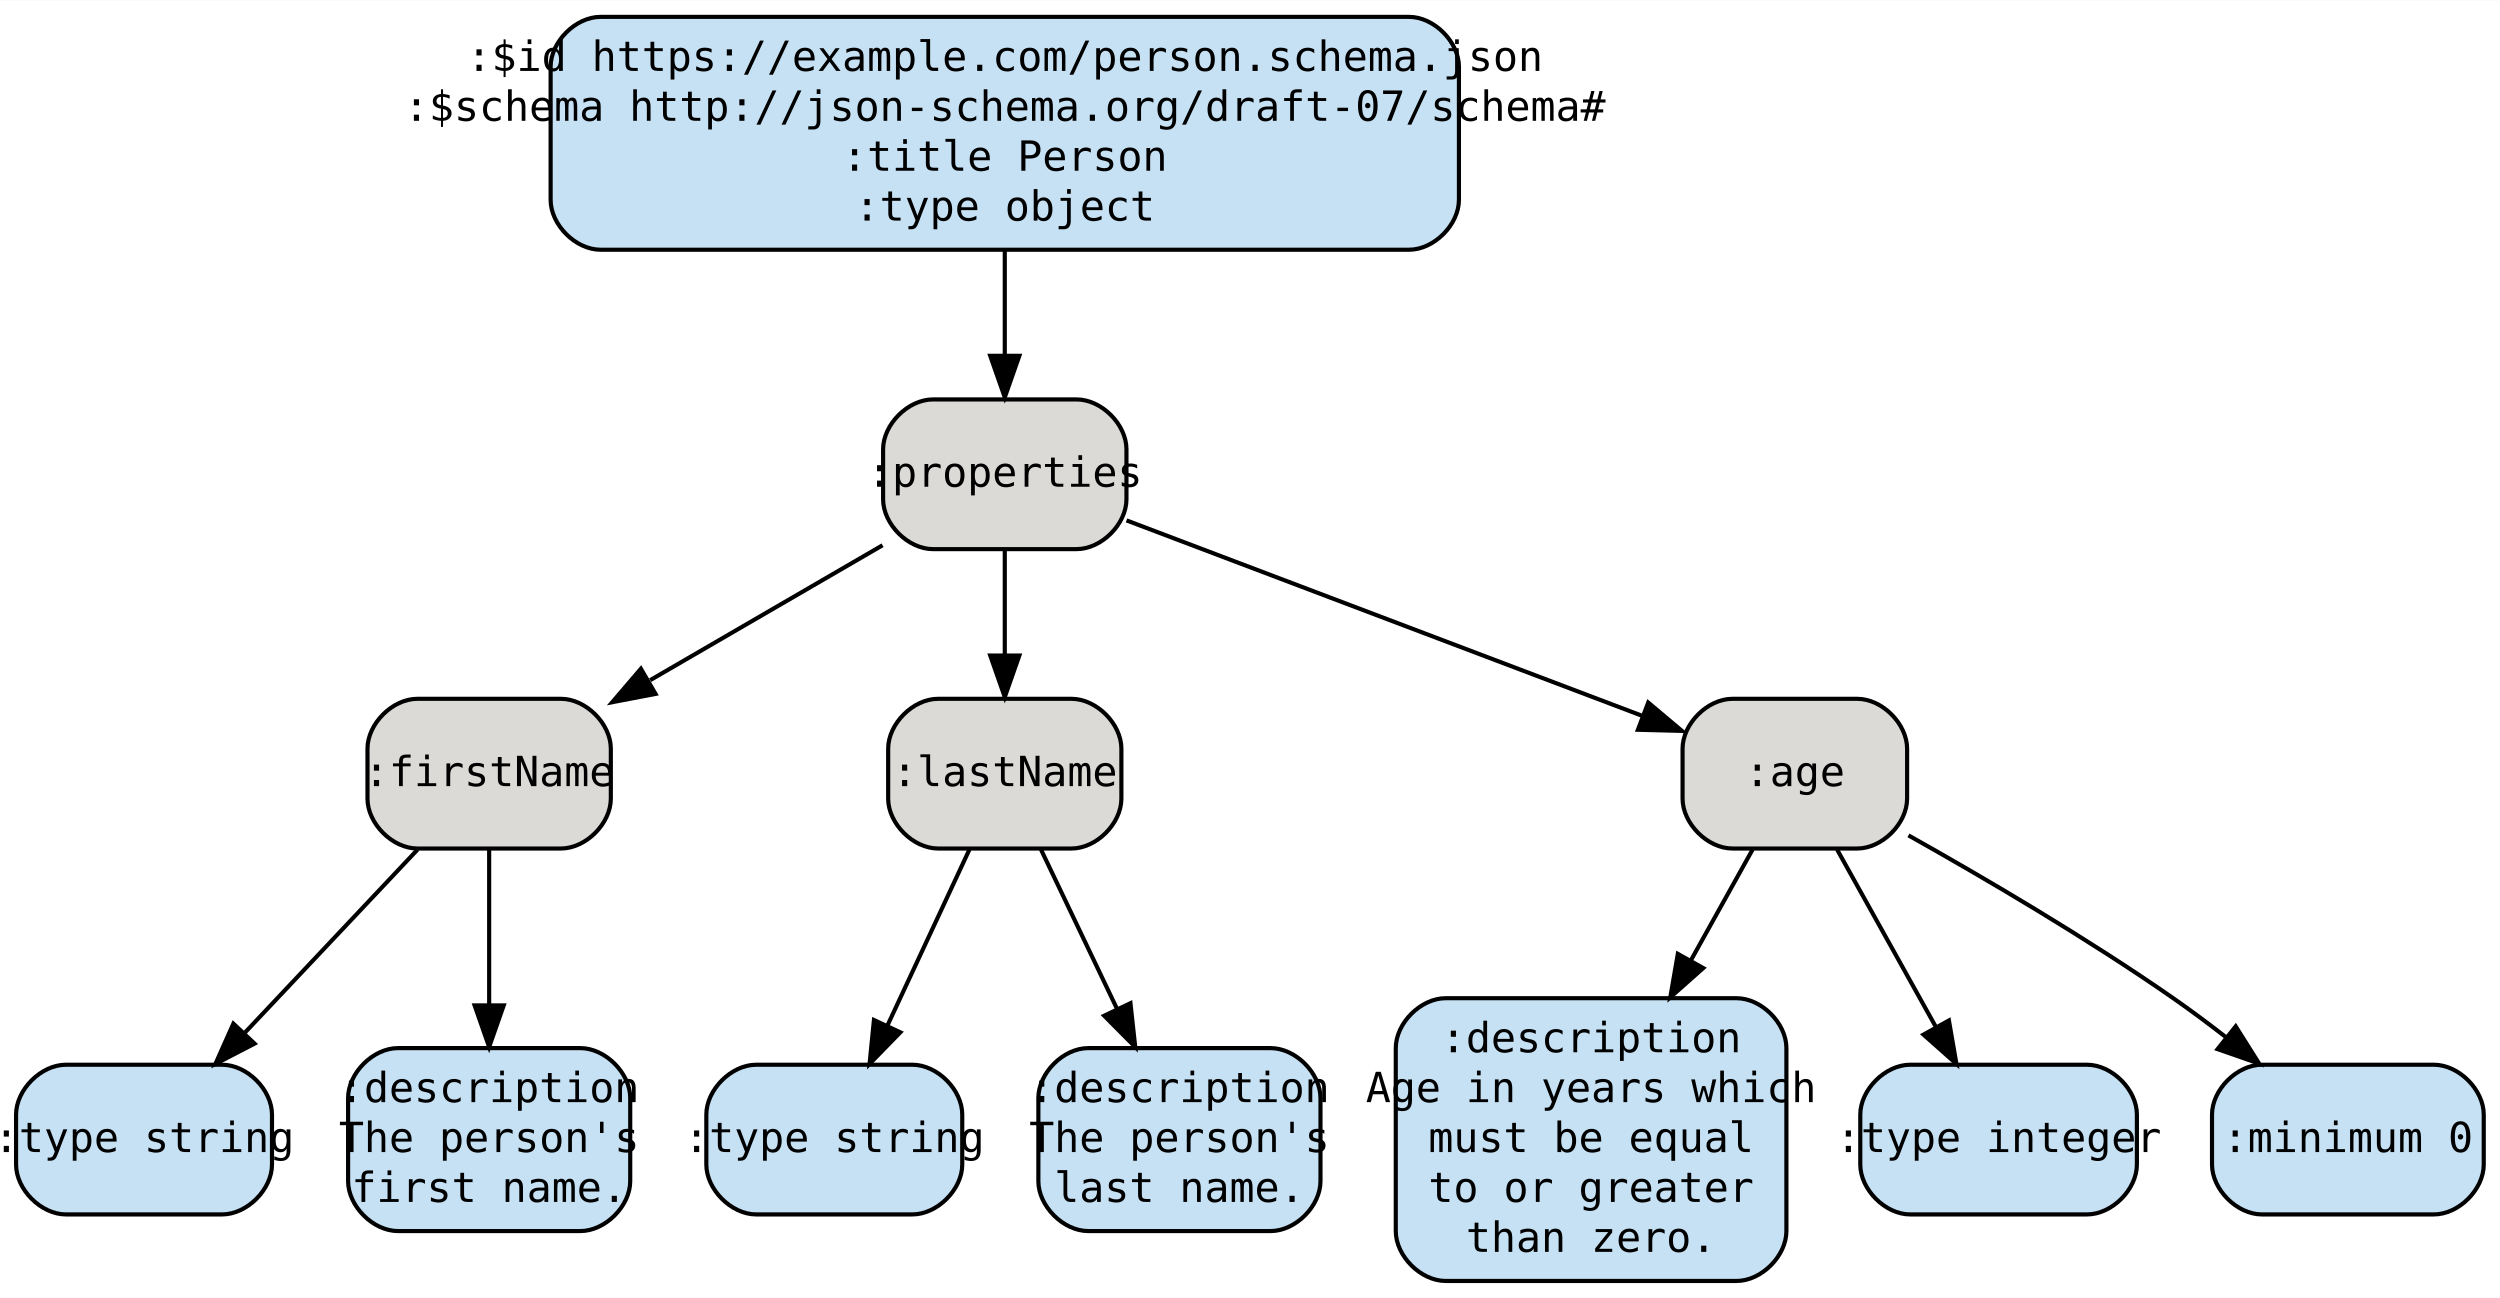
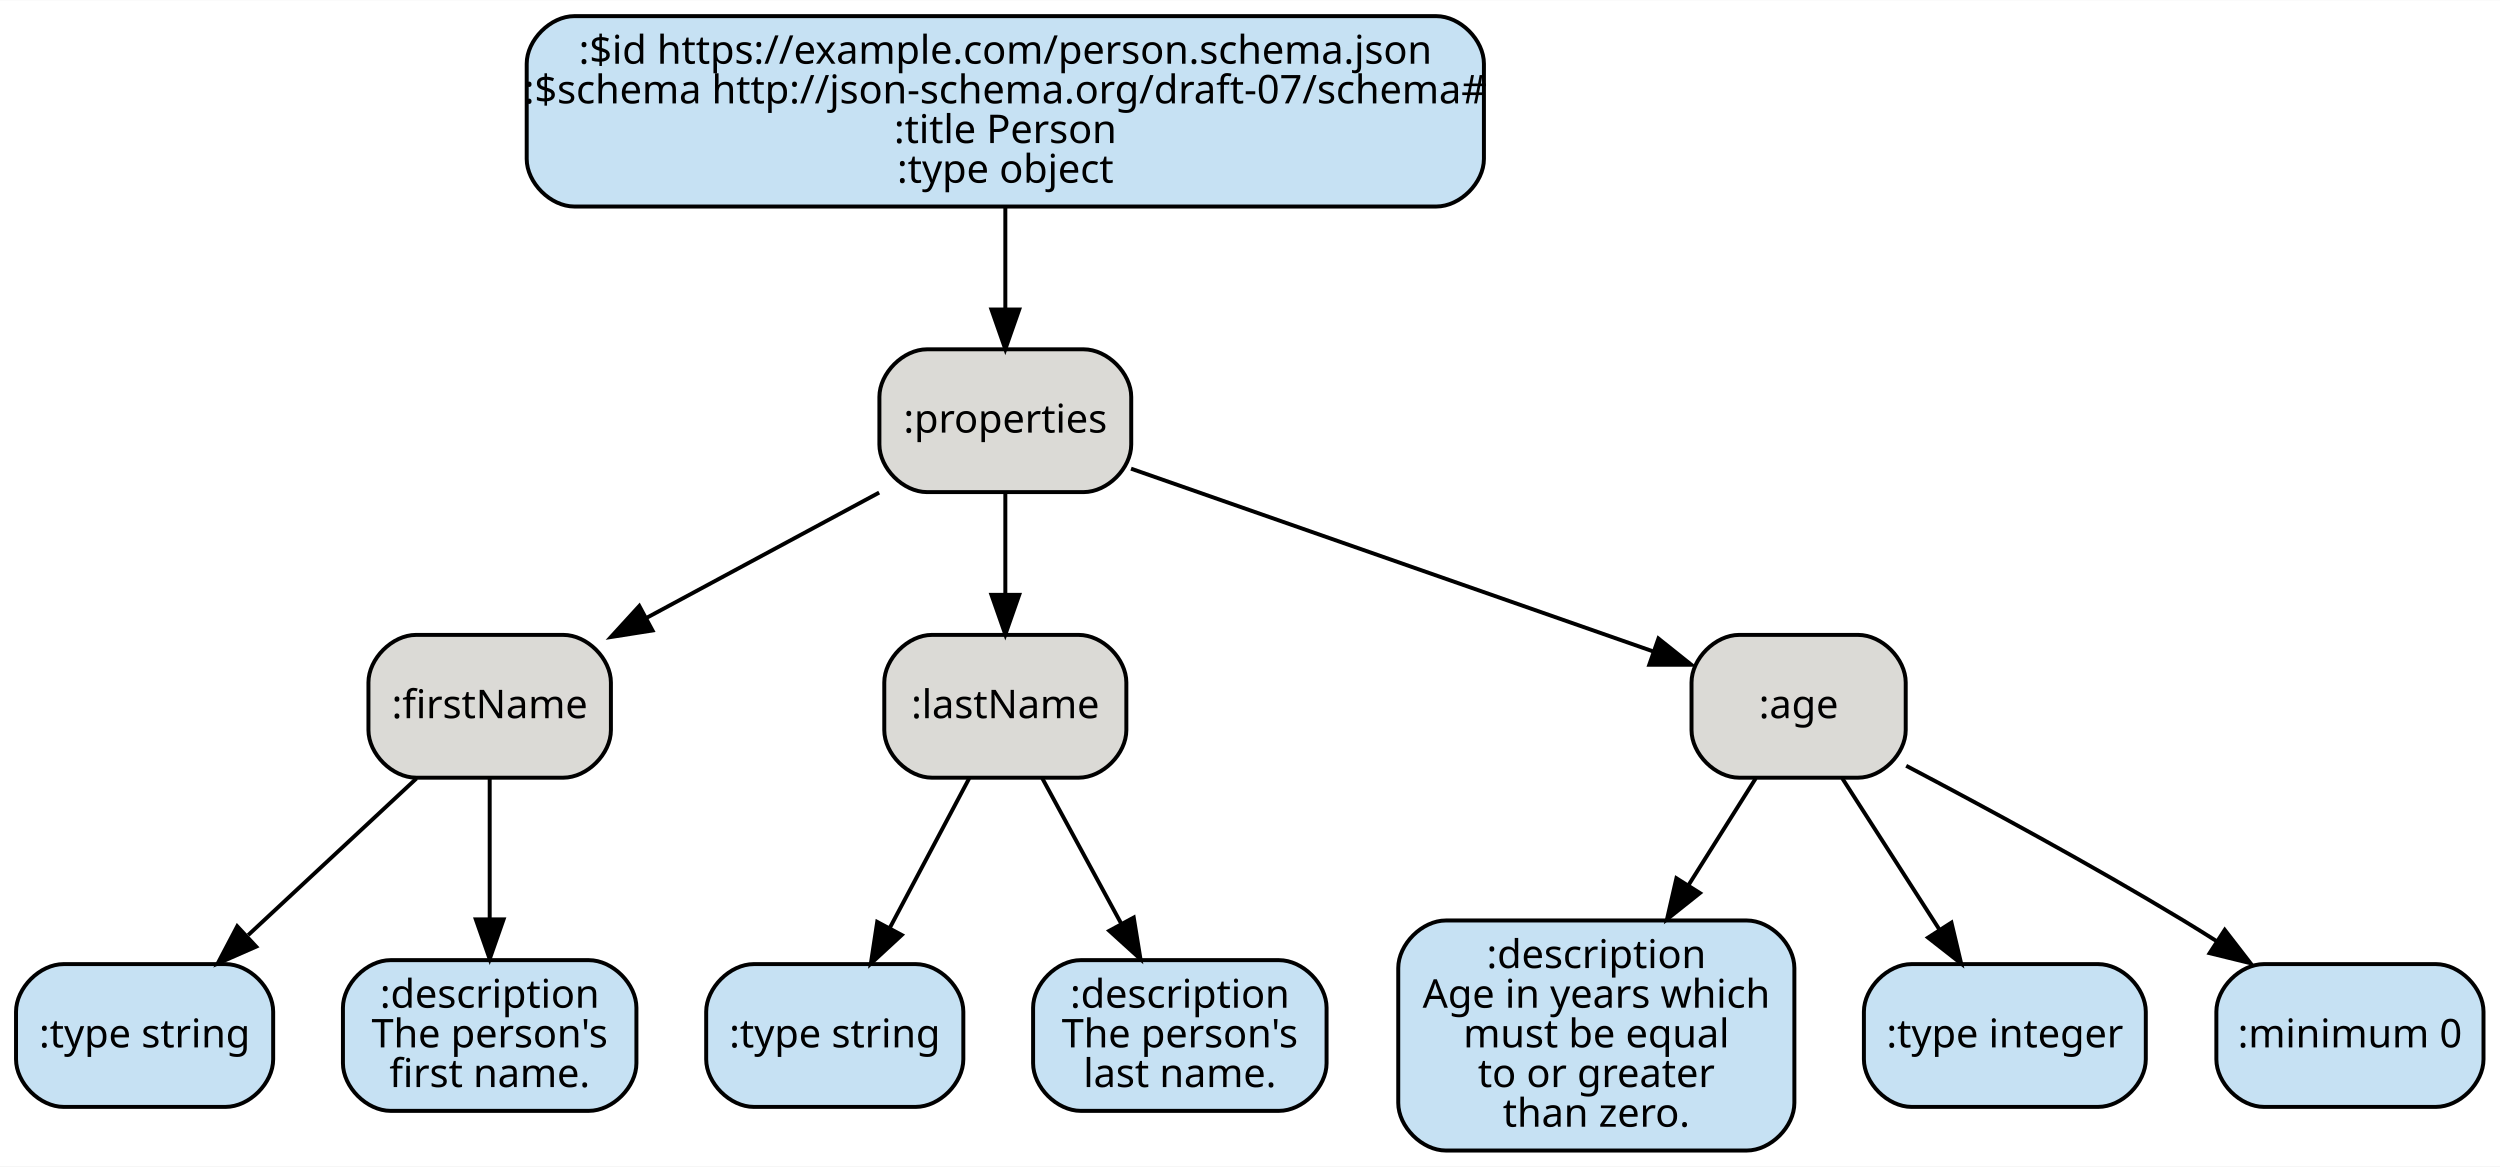
- <svg xmlns="http://www.w3.org/2000/svg" width="601pt" height="312pt" viewBox="0.00 0.00 601.22 312.00">
-   <g id="graph0" class="graph" transform="scale(1 1) rotate(0) translate(4 308)">
-     <polygon fill="#ffffff" stroke="transparent" points="-4,4 -4,-308 597.223,-308 597.223,4 -4,4" />
+ <svg xmlns="http://www.w3.org/2000/svg" width="630pt" height="294pt" viewBox="0.00 0.00 630.29 294.00">
+   <g id="graph0" class="graph" transform="scale(1 1) rotate(0) translate(4 290)">
+     <polygon fill="white" stroke="transparent" points="-4,4 -4,-290 626.29,-290 626.29,4 -4,4" />
    <g id="node1" class="node">
-       <path fill="#c6e1f3" stroke="#000000" d="M334.855,-304C334.855,-304 140.418,-304 140.418,-304 134.418,-304 128.418,-298 128.418,-292 128.418,-292 128.418,-260 128.418,-260 128.418,-254 134.418,-248 140.418,-248 140.418,-248 334.855,-248 334.855,-248 340.855,-248 346.855,-254 346.855,-260 346.855,-260 346.855,-292 346.855,-292 346.855,-298 340.855,-304 334.855,-304" />
-       <text text-anchor="middle" x="237.637" y="-291" font-family="Monospace" font-size="10.00" fill="#000000">:$id https://example.com/person.schema.json</text>
-       <text text-anchor="middle" x="237.637" y="-279" font-family="Monospace" font-size="10.00" fill="#000000">:$schema http://json-schema.org/draft-07/schema#</text>
-       <text text-anchor="middle" x="237.637" y="-267" font-family="Monospace" font-size="10.00" fill="#000000">:title Person</text>
-       <text text-anchor="middle" x="237.637" y="-255" font-family="Monospace" font-size="10.00" fill="#000000">:type object</text>
+       <path fill="#c6e1f3" stroke="black" d="M358.12,-286C358.12,-286 140.79,-286 140.79,-286 134.79,-286 128.79,-280 128.79,-274 128.79,-274 128.79,-250 128.79,-250 128.79,-244 134.79,-238 140.79,-238 140.79,-238 358.12,-238 358.12,-238 364.12,-238 370.12,-244 370.12,-250 370.12,-250 370.12,-274 370.12,-274 370.12,-280 364.12,-286 358.12,-286" />
+       <text text-anchor="middle" x="249.46" y="-274" font-family="sans-serif" font-size="10.00">:$id https://example.com/person.schema.json</text>
+       <text text-anchor="middle" x="249.46" y="-264" font-family="sans-serif" font-size="10.00">:$schema http://json-schema.org/draft-07/schema#</text>
+       <text text-anchor="middle" x="249.46" y="-254" font-family="sans-serif" font-size="10.00">:title Person</text>
+       <text text-anchor="middle" x="249.46" y="-244" font-family="sans-serif" font-size="10.00">:type object</text>
    </g>
    <g id="node2" class="node">
-       <path fill="#dbdad6" stroke="#000000" d="M254.899,-212C254.899,-212 220.374,-212 220.374,-212 214.374,-212 208.374,-206 208.374,-200 208.374,-200 208.374,-188 208.374,-188 208.374,-182 214.374,-176 220.374,-176 220.374,-176 254.899,-176 254.899,-176 260.899,-176 266.899,-182 266.899,-188 266.899,-188 266.899,-200 266.899,-200 266.899,-206 260.899,-212 254.899,-212" />
-       <text text-anchor="middle" x="237.637" y="-191" font-family="Monospace" font-size="10.00" fill="#000000">:properties</text>
+       <path fill="#dbdad6" stroke="black" d="M269.2,-202C269.2,-202 229.71,-202 229.71,-202 223.71,-202 217.71,-196 217.71,-190 217.71,-190 217.71,-178 217.71,-178 217.71,-172 223.71,-166 229.71,-166 229.71,-166 269.2,-166 269.2,-166 275.2,-166 281.2,-172 281.2,-178 281.2,-178 281.2,-190 281.2,-190 281.2,-196 275.2,-202 269.2,-202" />
+       <text text-anchor="middle" x="249.46" y="-181" font-family="sans-serif" font-size="10.00">:properties</text>
    </g>
    <g id="edge1" class="edge">
-       <path fill="none" stroke="#000000" d="M237.637,-247.78C237.637,-239.663 237.637,-230.803 237.637,-222.659" />
-       <polygon fill="#000000" stroke="#000000" points="241.137,-222.489 237.637,-212.489 234.137,-222.489 241.137,-222.489" />
+       <path fill="none" stroke="black" d="M249.46,-237.78C249.46,-229.68 249.46,-220.52 249.46,-212.12" />
+       <polygon fill="black" stroke="black" points="252.96,-212.04 249.46,-202.04 245.96,-212.04 252.96,-212.04" />
    </g>
    <g id="node3" class="node">
-       <path fill="#dbdad6" stroke="#000000" d="M130.897,-140C130.897,-140 96.376,-140 96.376,-140 90.376,-140 84.376,-134 84.376,-128 84.376,-128 84.376,-116 84.376,-116 84.376,-110 90.376,-104 96.376,-104 96.376,-104 130.897,-104 130.897,-104 136.897,-104 142.897,-110 142.897,-116 142.897,-116 142.897,-128 142.897,-128 142.897,-134 136.897,-140 130.897,-140" />
-       <text text-anchor="middle" x="113.636" y="-119" font-family="Monospace" font-size="10.00" fill="#000000">:firstName</text>
+       <path fill="#dbdad6" stroke="black" d="M138.02,-130C138.02,-130 100.89,-130 100.89,-130 94.89,-130 88.89,-124 88.89,-118 88.89,-118 88.89,-106 88.89,-106 88.89,-100 94.89,-94 100.89,-94 100.89,-94 138.02,-94 138.02,-94 144.02,-94 150.02,-100 150.02,-106 150.02,-106 150.02,-118 150.02,-118 150.02,-124 144.02,-130 138.02,-130" />
+       <text text-anchor="middle" x="119.46" y="-109" font-family="sans-serif" font-size="10.00">:firstName</text>
    </g>
    <g id="edge2" class="edge">
-       <path fill="none" stroke="#000000" d="M208.25,-176.937C191.54,-167.234 170.41,-154.965 152.36,-144.485" />
-       <polygon fill="#000000" stroke="#000000" points="153.647,-141.185 143.242,-139.19 150.132,-147.238 153.647,-141.185" />
+       <path fill="none" stroke="black" d="M217.65,-165.88C199.95,-156.35 177.76,-144.4 158.96,-134.27" />
+       <polygon fill="black" stroke="black" points="160.5,-131.12 150.03,-129.47 157.18,-137.29 160.5,-131.12" />
    </g>
    <g id="node6" class="node">
-       <path fill="#dbdad6" stroke="#000000" d="M253.679,-140C253.679,-140 221.594,-140 221.594,-140 215.594,-140 209.594,-134 209.594,-128 209.594,-128 209.594,-116 209.594,-116 209.594,-110 215.594,-104 221.594,-104 221.594,-104 253.679,-104 253.679,-104 259.679,-104 265.679,-110 265.679,-116 265.679,-116 265.679,-128 265.679,-128 265.679,-134 259.679,-140 253.679,-140" />
-       <text text-anchor="middle" x="237.637" y="-119" font-family="Monospace" font-size="10.00" fill="#000000">:lastName</text>
+       <path fill="#dbdad6" stroke="black" d="M267.97,-130C267.97,-130 230.94,-130 230.94,-130 224.94,-130 218.94,-124 218.94,-118 218.94,-118 218.94,-106 218.94,-106 218.94,-100 224.94,-94 230.94,-94 230.94,-94 267.97,-94 267.97,-94 273.97,-94 279.97,-100 279.97,-106 279.97,-106 279.97,-118 279.97,-118 279.97,-124 273.97,-130 267.97,-130" />
+       <text text-anchor="middle" x="249.46" y="-109" font-family="sans-serif" font-size="10.00">:lastName</text>
    </g>
    <g id="edge3" class="edge">
-       <path fill="none" stroke="#000000" d="M237.637,-175.831C237.637,-168.131 237.637,-158.974 237.637,-150.417" />
-       <polygon fill="#000000" stroke="#000000" points="241.137,-150.413 237.637,-140.413 234.137,-150.413 241.137,-150.413" />
+       <path fill="none" stroke="black" d="M249.46,-165.7C249.46,-157.98 249.46,-148.71 249.46,-140.11" />
+       <polygon fill="black" stroke="black" points="252.96,-140.1 249.46,-130.1 245.96,-140.1 252.96,-140.1" />
    </g>
    <g id="node9" class="node">
-       <path fill="#dbdad6" stroke="#000000" d="M442.637,-140C442.637,-140 412.637,-140 412.637,-140 406.637,-140 400.637,-134 400.637,-128 400.637,-128 400.637,-116 400.637,-116 400.637,-110 406.637,-104 412.637,-104 412.637,-104 442.637,-104 442.637,-104 448.637,-104 454.637,-110 454.637,-116 454.637,-116 454.637,-128 454.637,-128 454.637,-134 448.637,-140 442.637,-140" />
-       <text text-anchor="middle" x="427.637" y="-119" font-family="Monospace" font-size="10.00" fill="#000000">:age</text>
+       <path fill="#dbdad6" stroke="black" d="M464.46,-130C464.46,-130 434.46,-130 434.46,-130 428.46,-130 422.46,-124 422.46,-118 422.46,-118 422.46,-106 422.46,-106 422.46,-100 428.46,-94 434.46,-94 434.46,-94 464.46,-94 464.46,-94 470.46,-94 476.46,-100 476.46,-106 476.46,-106 476.46,-118 476.46,-118 476.46,-124 470.46,-130 464.46,-130" />
+       <text text-anchor="middle" x="449.46" y="-109" font-family="sans-serif" font-size="10.00">:age</text>
    </g>
    <g id="edge4" class="edge">
-       <path fill="none" stroke="#000000" d="M266.908,-182.908C300.21,-170.288 354.649,-149.659 390.807,-135.956" />
-       <polygon fill="#000000" stroke="#000000" points="392.377,-139.104 400.488,-132.288 389.897,-132.559 392.377,-139.104" />
+       <path fill="none" stroke="black" d="M281.15,-171.91C316.94,-159.38 375.1,-139.03 412.81,-125.83" />
+       <polygon fill="black" stroke="black" points="414.12,-129.08 422.4,-122.47 411.81,-122.47 414.12,-129.08" />
    </g>
    <g id="node4" class="node">
-       <path fill="#c6e1f3" stroke="#000000" d="M49.41,-52C49.41,-52 11.863,-52 11.863,-52 5.863,-52 -.137,-46 -.137,-40 -.137,-40 -.137,-28 -.137,-28 -.137,-22 5.863,-16 11.863,-16 11.863,-16 49.41,-16 49.41,-16 55.41,-16 61.41,-22 61.41,-28 61.41,-28 61.41,-40 61.41,-40 61.41,-46 55.41,-52 49.41,-52" />
-       <text text-anchor="middle" x="30.637" y="-31" font-family="Monospace" font-size="10.00" fill="#000000">:type string</text>
+       <path fill="#c6e1f3" stroke="black" d="M52.87,-47C52.87,-47 12.04,-47 12.04,-47 6.04,-47 0.04,-41 0.04,-35 0.04,-35 0.04,-23 0.04,-23 0.04,-17 6.04,-11 12.04,-11 12.04,-11 52.87,-11 52.87,-11 58.87,-11 64.87,-17 64.87,-23 64.87,-23 64.87,-35 64.87,-35 64.87,-41 58.87,-47 52.87,-47" />
+       <text text-anchor="middle" x="32.46" y="-26" font-family="sans-serif" font-size="10.00">:type string</text>
    </g>
    <g id="edge5" class="edge">
-       <path fill="none" stroke="#000000" d="M96.439,-103.766C84.42,-91.023 68.202,-73.828 54.874,-59.698" />
-       <polygon fill="#000000" stroke="#000000" points="57.22,-57.084 47.812,-52.21 52.127,-61.886 57.22,-57.084" />
+       <path fill="none" stroke="black" d="M101.01,-93.82C88.66,-82.33 72.24,-67.04 58.56,-54.31" />
+       <polygon fill="black" stroke="black" points="60.58,-51.41 50.88,-47.15 55.81,-56.53 60.58,-51.41" />
    </g>
    <g id="node5" class="node">
-       <path fill="#c6e1f3" stroke="#000000" d="M135.56,-56C135.56,-56 91.713,-56 91.713,-56 85.713,-56 79.713,-50 79.713,-44 79.713,-44 79.713,-24 79.713,-24 79.713,-18 85.713,-12 91.713,-12 91.713,-12 135.56,-12 135.56,-12 141.56,-12 147.56,-18 147.56,-24 147.56,-24 147.56,-44 147.56,-44 147.56,-50 141.56,-56 135.56,-56" />
-       <text text-anchor="middle" x="113.636" y="-43" font-family="Monospace" font-size="10.00" fill="#000000">:description</text>
-       <text text-anchor="middle" x="113.636" y="-31" font-family="Monospace" font-size="10.00" fill="#000000">The person's</text>
-       <text text-anchor="middle" x="113.636" y="-19" font-family="Monospace" font-size="10.00" fill="#000000">first name.</text>
+       <path fill="#c6e1f3" stroke="black" d="M144.45,-48C144.45,-48 94.46,-48 94.46,-48 88.46,-48 82.46,-42 82.46,-36 82.46,-36 82.46,-22 82.46,-22 82.46,-16 88.46,-10 94.46,-10 94.46,-10 144.45,-10 144.45,-10 150.45,-10 156.45,-16 156.45,-22 156.45,-22 156.45,-36 156.45,-36 156.45,-42 150.45,-48 144.45,-48" />
+       <text text-anchor="middle" x="119.46" y="-36" font-family="sans-serif" font-size="10.00">:description</text>
+       <text text-anchor="middle" x="119.46" y="-26" font-family="sans-serif" font-size="10.00">The person's</text>
+       <text text-anchor="middle" x="119.46" y="-16" font-family="sans-serif" font-size="10.00">first name.</text>
    </g>
    <g id="edge6" class="edge">
-       <path fill="none" stroke="#000000" d="M113.636,-103.766C113.636,-92.99 113.636,-79.029 113.636,-66.431" />
-       <polygon fill="#000000" stroke="#000000" points="117.137,-66.268 113.636,-56.268 110.137,-66.268 117.137,-66.268" />
+       <path fill="none" stroke="black" d="M119.46,-93.82C119.46,-83.58 119.46,-70.33 119.46,-58.55" />
+       <polygon fill="black" stroke="black" points="122.96,-58.28 119.46,-48.28 115.96,-58.28 122.96,-58.28" />
    </g>
    <g id="node7" class="node">
-       <path fill="#c6e1f3" stroke="#000000" d="M215.41,-52C215.41,-52 177.863,-52 177.863,-52 171.863,-52 165.863,-46 165.863,-40 165.863,-40 165.863,-28 165.863,-28 165.863,-22 171.863,-16 177.863,-16 177.863,-16 215.41,-16 215.41,-16 221.41,-16 227.41,-22 227.41,-28 227.41,-28 227.41,-40 227.41,-40 227.41,-46 221.41,-52 215.41,-52" />
-       <text text-anchor="middle" x="196.637" y="-31" font-family="Monospace" font-size="10.00" fill="#000000">:type string</text>
+       <path fill="#c6e1f3" stroke="black" d="M226.87,-47C226.87,-47 186.04,-47 186.04,-47 180.04,-47 174.04,-41 174.04,-35 174.04,-35 174.04,-23 174.04,-23 174.04,-17 180.04,-11 186.04,-11 186.04,-11 226.87,-11 226.87,-11 232.87,-11 238.87,-17 238.87,-23 238.87,-23 238.87,-35 238.87,-35 238.87,-41 232.87,-47 226.87,-47" />
+       <text text-anchor="middle" x="206.46" y="-26" font-family="sans-serif" font-size="10.00">:type string</text>
    </g>
    <g id="edge7" class="edge">
-       <path fill="none" stroke="#000000" d="M229.141,-103.766C223.424,-91.495 215.783,-75.096 209.346,-61.28" />
-       <polygon fill="#000000" stroke="#000000" points="212.517,-59.797 205.121,-52.21 206.172,-62.753 212.517,-59.797" />
+       <path fill="none" stroke="black" d="M240.34,-93.82C234.52,-82.87 226.87,-68.46 220.32,-56.11" />
+       <polygon fill="black" stroke="black" points="223.34,-54.34 215.56,-47.15 217.16,-57.63 223.34,-54.34" />
    </g>
    <g id="node8" class="node">
-       <path fill="#c6e1f3" stroke="#000000" d="M301.56,-56C301.56,-56 257.714,-56 257.714,-56 251.714,-56 245.714,-50 245.714,-44 245.714,-44 245.714,-24 245.714,-24 245.714,-18 251.714,-12 257.714,-12 257.714,-12 301.56,-12 301.56,-12 307.56,-12 313.56,-18 313.56,-24 313.56,-24 313.56,-44 313.56,-44 313.56,-50 307.56,-56 301.56,-56" />
-       <text text-anchor="middle" x="279.637" y="-43" font-family="Monospace" font-size="10.00" fill="#000000">:description</text>
-       <text text-anchor="middle" x="279.637" y="-31" font-family="Monospace" font-size="10.00" fill="#000000">The person's</text>
-       <text text-anchor="middle" x="279.637" y="-19" font-family="Monospace" font-size="10.00" fill="#000000">last name.</text>
+       <path fill="#c6e1f3" stroke="black" d="M318.45,-48C318.45,-48 268.46,-48 268.46,-48 262.46,-48 256.46,-42 256.46,-36 256.46,-36 256.46,-22 256.46,-22 256.46,-16 262.46,-10 268.46,-10 268.46,-10 318.45,-10 318.45,-10 324.45,-10 330.45,-16 330.45,-22 330.45,-22 330.45,-36 330.45,-36 330.45,-42 324.45,-48 318.45,-48" />
+       <text text-anchor="middle" x="293.46" y="-36" font-family="sans-serif" font-size="10.00">:description</text>
+       <text text-anchor="middle" x="293.46" y="-26" font-family="sans-serif" font-size="10.00">The person's</text>
+       <text text-anchor="middle" x="293.46" y="-16" font-family="sans-serif" font-size="10.00">last name.</text>
    </g>
    <g id="edge8" class="edge">
-       <path fill="none" stroke="#000000" d="M246.339,-103.766C251.637,-92.666 258.546,-78.189 264.697,-65.301" />
-       <polygon fill="#000000" stroke="#000000" points="267.86,-66.801 269.008,-56.268 261.542,-63.786 267.86,-66.801" />
+       <path fill="none" stroke="black" d="M258.79,-93.82C264.58,-83.16 272.14,-69.24 278.73,-57.11" />
+       <polygon fill="black" stroke="black" points="281.83,-58.74 283.53,-48.28 275.68,-55.4 281.83,-58.74" />
    </g>
    <g id="node10" class="node">
-       <path fill="#c6e1f3" stroke="#000000" d="M413.608,-68C413.608,-68 343.665,-68 343.665,-68 337.665,-68 331.665,-62 331.665,-56 331.665,-56 331.665,-12 331.665,-12 331.665,-6 337.665,0 343.665,0 343.665,0 413.608,0 413.608,0 419.608,0 425.608,-6 425.608,-12 425.608,-12 425.608,-56 425.608,-56 425.608,-62 419.608,-68 413.608,-68" />
-       <text text-anchor="middle" x="378.637" y="-55" font-family="Monospace" font-size="10.00" fill="#000000">:description</text>
-       <text text-anchor="middle" x="378.637" y="-43" font-family="Monospace" font-size="10.00" fill="#000000">Age in years which</text>
-       <text text-anchor="middle" x="378.637" y="-31" font-family="Monospace" font-size="10.00" fill="#000000">must be equal</text>
-       <text text-anchor="middle" x="378.637" y="-19" font-family="Monospace" font-size="10.00" fill="#000000">to or greater</text>
-       <text text-anchor="middle" x="378.637" y="-7" font-family="Monospace" font-size="10.00" fill="#000000">than zero.</text>
+       <path fill="#c6e1f3" stroke="black" d="M436.39,-58C436.39,-58 360.52,-58 360.52,-58 354.52,-58 348.52,-52 348.52,-46 348.52,-46 348.52,-12 348.52,-12 348.52,-6 354.52,0 360.52,0 360.52,0 436.39,0 436.39,0 442.39,0 448.39,-6 448.39,-12 448.39,-12 448.39,-46 448.39,-46 448.39,-52 442.39,-58 436.39,-58" />
+       <text text-anchor="middle" x="398.46" y="-46" font-family="sans-serif" font-size="10.00">:description</text>
+       <text text-anchor="middle" x="398.46" y="-36" font-family="sans-serif" font-size="10.00">Age in years which</text>
+       <text text-anchor="middle" x="398.46" y="-26" font-family="sans-serif" font-size="10.00">must be equal</text>
+       <text text-anchor="middle" x="398.46" y="-16" font-family="sans-serif" font-size="10.00">to or greater</text>
+       <text text-anchor="middle" x="398.46" y="-6" font-family="sans-serif" font-size="10.00">than zero.</text>
    </g>
    <g id="edge9" class="edge">
-       <path fill="none" stroke="#000000" d="M417.484,-103.766C413.15,-95.984 407.892,-86.54 402.662,-77.149" />
-       <polygon fill="#000000" stroke="#000000" points="405.611,-75.25 397.689,-68.216 399.496,-78.656 405.611,-75.25" />
+       <path fill="none" stroke="black" d="M438.64,-93.82C433.67,-85.93 427.57,-76.24 421.64,-66.82" />
+       <polygon fill="black" stroke="black" points="424.57,-64.91 416.28,-58.31 418.65,-68.64 424.57,-64.91" />
    </g>
    <g id="node11" class="node">
-       <path fill="#c6e1f3" stroke="#000000" d="M497.899,-52C497.899,-52 455.374,-52 455.374,-52 449.374,-52 443.374,-46 443.374,-40 443.374,-40 443.374,-28 443.374,-28 443.374,-22 449.374,-16 455.374,-16 455.374,-16 497.899,-16 497.899,-16 503.899,-16 509.899,-22 509.899,-28 509.899,-28 509.899,-40 509.899,-40 509.899,-46 503.899,-52 497.899,-52" />
-       <text text-anchor="middle" x="476.637" y="-31" font-family="Monospace" font-size="10.00" fill="#000000">:type integer</text>
+       <path fill="#c6e1f3" stroke="black" d="M524.99,-47C524.99,-47 477.92,-47 477.92,-47 471.92,-47 465.92,-41 465.92,-35 465.92,-35 465.92,-23 465.92,-23 465.92,-17 471.92,-11 477.92,-11 477.92,-11 524.99,-11 524.99,-11 530.99,-11 536.99,-17 536.99,-23 536.99,-23 536.99,-35 536.99,-35 536.99,-41 530.99,-47 524.99,-47" />
+       <text text-anchor="middle" x="501.46" y="-26" font-family="sans-serif" font-size="10.00">:type integer</text>
    </g>
    <g id="edge10" class="edge">
-       <path fill="none" stroke="#000000" d="M437.789,-103.766C444.622,-91.495 453.754,-75.096 461.447,-61.28" />
-       <polygon fill="#000000" stroke="#000000" points="464.69,-62.65 466.497,-52.21 458.574,-59.245 464.69,-62.65" />
+       <path fill="none" stroke="black" d="M460.48,-93.82C467.58,-82.76 476.95,-68.18 484.93,-55.75" />
+       <polygon fill="black" stroke="black" points="487.99,-57.46 490.44,-47.15 482.1,-53.68 487.99,-57.46" />
    </g>
    <g id="node12" class="node">
-       <path fill="#c6e1f3" stroke="#000000" d="M581.311,-52C581.311,-52 539.962,-52 539.962,-52 533.962,-52 527.962,-46 527.962,-40 527.962,-40 527.962,-28 527.962,-28 527.962,-22 533.962,-16 539.962,-16 539.962,-16 581.311,-16 581.311,-16 587.311,-16 593.311,-22 593.311,-28 593.311,-28 593.311,-40 593.311,-40 593.311,-46 587.311,-52 581.311,-52" />
-       <text text-anchor="middle" x="560.636" y="-31" font-family="Monospace" font-size="10.00" fill="#000000">:minimum 0</text>
+       <path fill="#c6e1f3" stroke="black" d="M610.13,-47C610.13,-47 566.78,-47 566.78,-47 560.78,-47 554.78,-41 554.78,-35 554.78,-35 554.78,-23 554.78,-23 554.78,-17 560.78,-11 566.78,-11 566.78,-11 610.13,-11 610.13,-11 616.13,-11 622.13,-17 622.13,-23 622.13,-23 622.13,-35 622.13,-35 622.13,-41 616.13,-47 610.13,-47" />
+       <text text-anchor="middle" x="588.46" y="-26" font-family="sans-serif" font-size="10.00">:minimum 0</text>
    </g>
    <g id="edge11" class="edge">
-       <path fill="none" stroke="#000000" d="M454.955,-107.163C473.37,-96.832 497.979,-82.377 518.636,-68 522.86,-65.061 527.201,-61.821 531.416,-58.543" />
-       <polygon fill="#000000" stroke="#000000" points="533.659,-61.231 539.301,-52.264 529.298,-55.755 533.659,-61.231" />
+       <path fill="none" stroke="black" d="M476.58,-97C496.23,-86.66 523.3,-72.01 546.46,-58 549.23,-56.32 552.08,-54.54 554.93,-52.73" />
+       <polygon fill="black" stroke="black" points="556.89,-55.63 563.37,-47.24 553.08,-49.76 556.89,-55.63" />
    </g>
  </g>
</svg>
